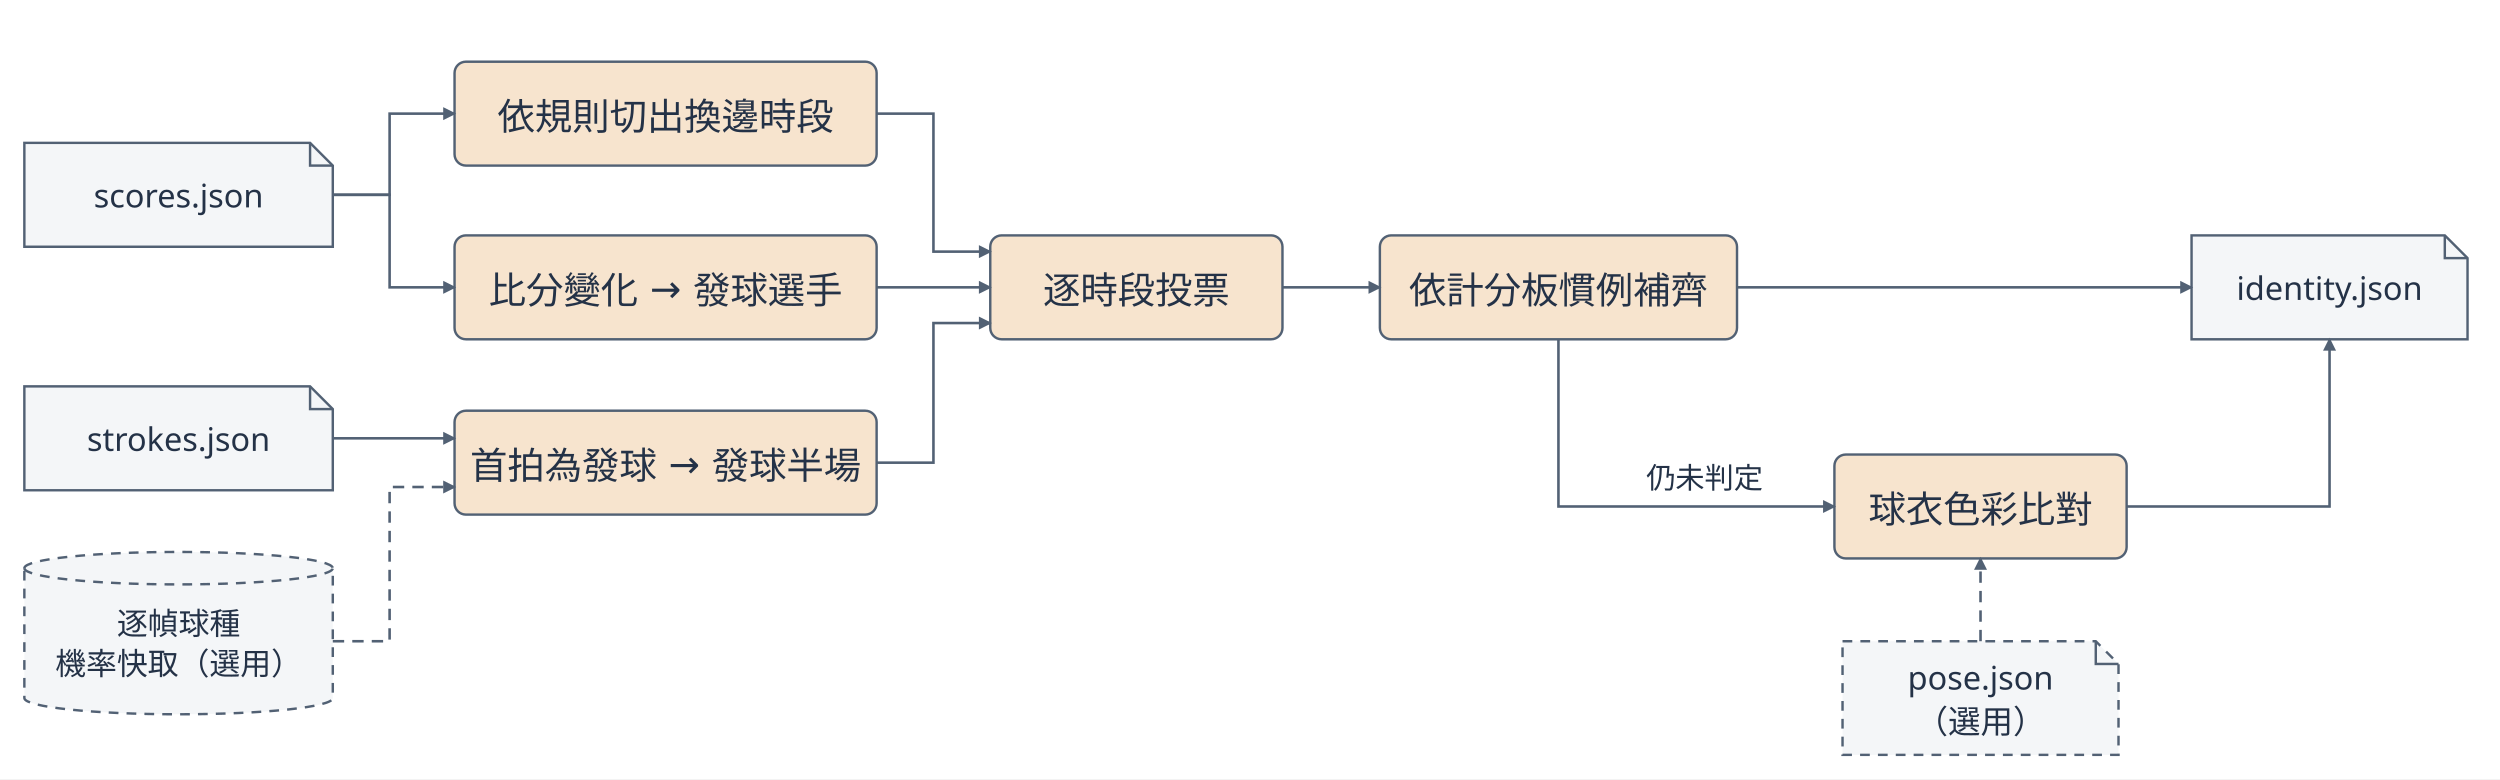
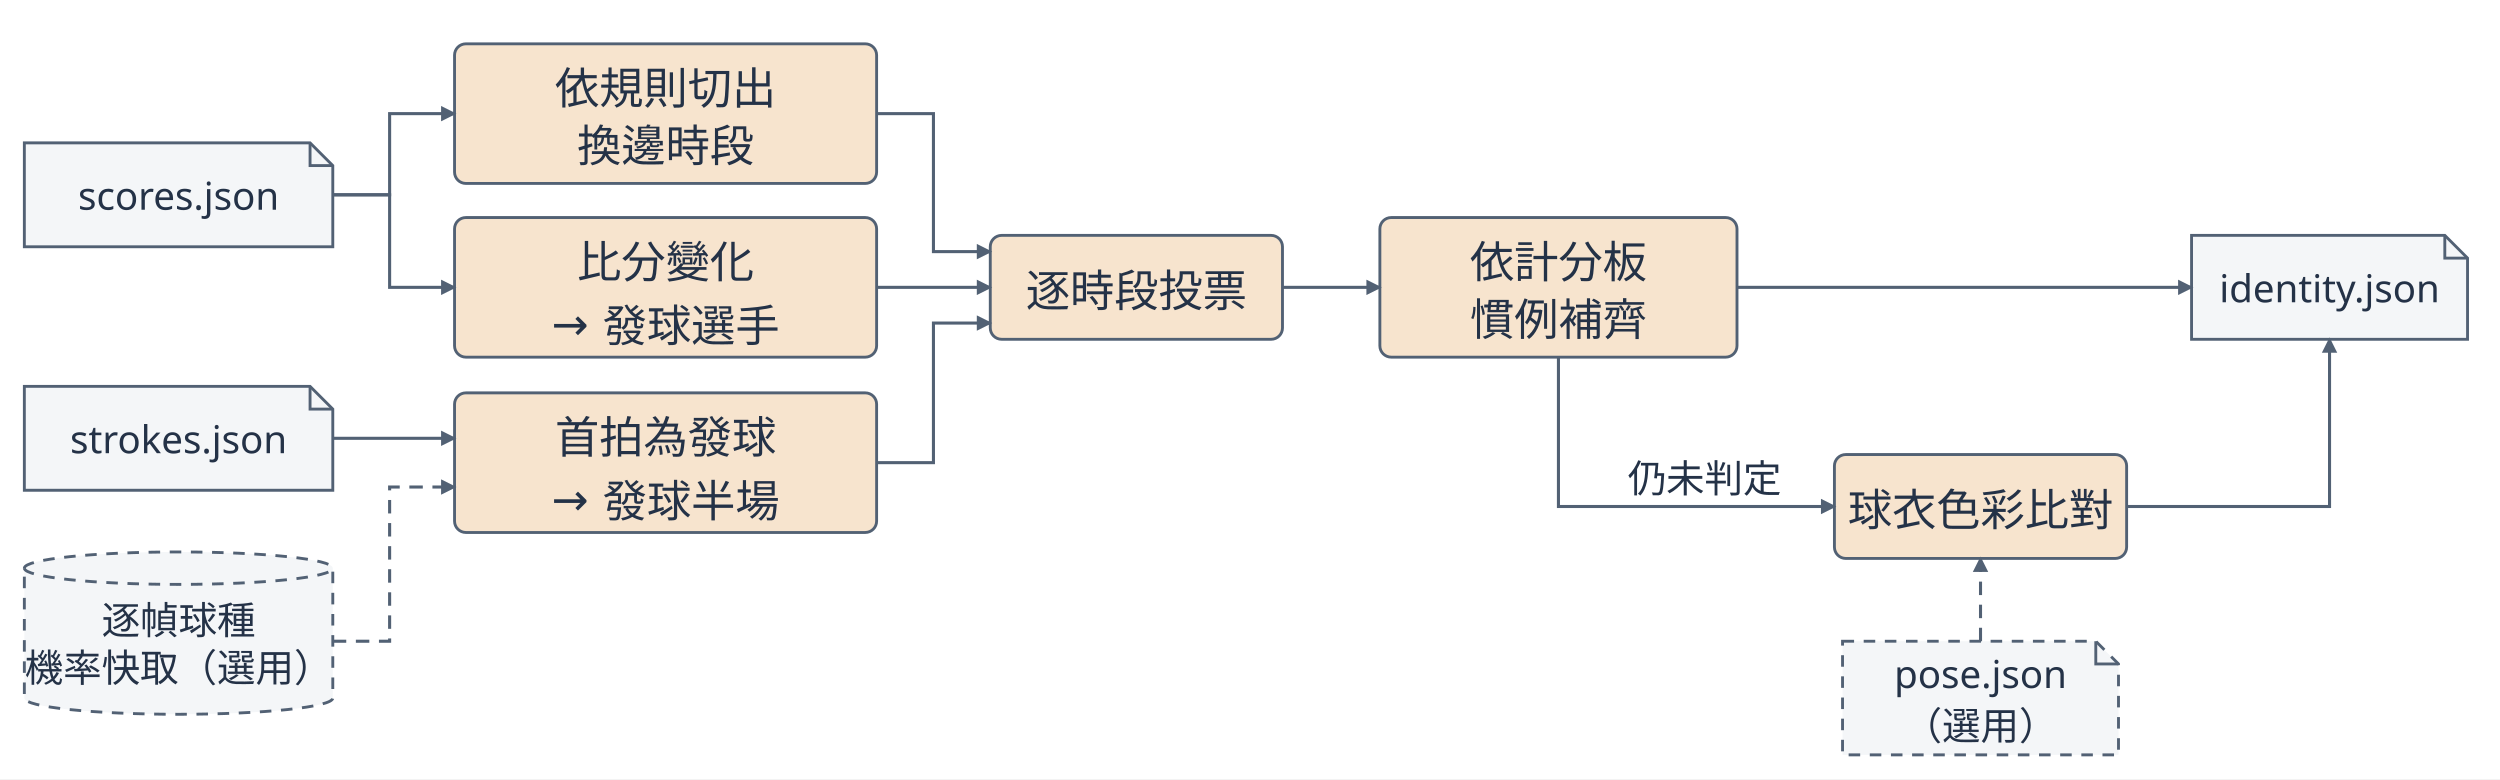
- <svg xmlns="http://www.w3.org/2000/svg" width="1540" height="480" viewBox="0 0 1540 480">
+ <svg xmlns="http://www.w3.org/2000/svg" width="1300" height="405.19" viewBox="0 0 1300 405.19">
  <defs>
    <marker id="arrow" markerWidth="8" markerHeight="8" refX="7" refY="4" orient="auto" markerUnits="userSpaceOnUse">
      <path d="M0 0 L8 4 L0 8 Z" fill="#526174" />
    </marker>
  </defs>
  <rect width="100%" height="100%" fill="white" />
-   <path d="M15 88 H191 L205 102 V152 H15 Z" fill="#F4F6F8" stroke="#526174" stroke-width="1.5" />
-   <path d="M191 88 V102 H205" fill="none" stroke="#526174" stroke-width="1.5" />
-   <text x="110.0" y="120.0" text-anchor="middle" dominant-baseline="central" font-family="Arial Unicode MS" font-size="20" fill="#243247">scores.json</text>
-   <path d="M15 238 H191 L205 252 V302 H15 Z" fill="#F4F6F8" stroke="#526174" stroke-width="1.5" />
-   <path d="M191 238 V252 H205" fill="none" stroke="#526174" stroke-width="1.5" />
-   <text x="110.0" y="270.0" text-anchor="middle" dominant-baseline="central" font-family="Arial Unicode MS" font-size="20" fill="#243247">strokes.json</text>
-   <path d="M15 350 A95.0 10 0 0 1 205 350 V430 A95.0 10 0 0 1 15 430 Z" fill="#F4F6F8" stroke="#526174" stroke-width="1.5" stroke-dasharray="6 5" />
-   <path d="M15 350 A95.0 10 0 0 0 205 350" fill="none" stroke="#526174" stroke-width="1.5" stroke-dasharray="6 5" />
-   <text x="110.0" y="382.65" text-anchor="middle" dominant-baseline="central" font-family="Arial Unicode MS" font-size="19" fill="#243247">逐幀球種</text>
-   <text x="110.0" y="407.35" text-anchor="middle" dominant-baseline="central" font-family="Arial Unicode MS" font-size="19" fill="#243247">機率快取（選用）</text>
-   <rect x="280" y="38" width="260" height="64" rx="7" fill="#F7E4CE" stroke="#526174" stroke-width="1.5" />
-   <text x="410.0" y="70.0" text-anchor="middle" dominant-baseline="central" font-family="Arial Unicode MS" font-size="23" fill="#243247">依規則切出換邊時段</text>
-   <rect x="280" y="145" width="260" height="64" rx="7" fill="#F7E4CE" stroke="#526174" stroke-width="1.5" />
-   <text x="410.0" y="177.0" text-anchor="middle" dominant-baseline="central" font-family="Arial Unicode MS" font-size="23" fill="#243247">比分變化 → 發球選手</text>
-   <rect x="280" y="253" width="260" height="64" rx="7" fill="#F7E4CE" stroke="#526174" stroke-width="1.5" />
-   <text x="410.0" y="285.0" text-anchor="middle" dominant-baseline="central" font-family="Arial Unicode MS" font-size="23" fill="#243247">首拍為發球 → 發球半場</text>
-   <rect x="610" y="145" width="180" height="64" rx="7" fill="#F7E4CE" stroke="#526174" stroke-width="1.5" />
-   <text x="700.0" y="177.0" text-anchor="middle" dominant-baseline="central" font-family="Arial Unicode MS" font-size="23" fill="#243247">逐時段投票</text>
-   <rect x="850" y="145" width="220" height="64" rx="7" fill="#F7E4CE" stroke="#526174" stroke-width="1.5" />
-   <text x="960.0" y="177.0" text-anchor="middle" dominant-baseline="central" font-family="Arial Unicode MS" font-size="23" fill="#243247">依計分板慣例補齊</text>
-   <rect x="1130" y="280" width="180" height="64" rx="7" fill="#F7E4CE" stroke="#526174" stroke-width="1.5" />
-   <text x="1220.0" y="312.0" text-anchor="middle" dominant-baseline="central" font-family="Arial Unicode MS" font-size="23" fill="#243247">球衣色彩比對</text>
-   <path d="M1135 395 H1291 L1305 409 V465 H1135 Z" fill="#F4F6F8" stroke="#526174" stroke-width="1.5" stroke-dasharray="6 5" />
-   <path d="M1291 395 V409 H1305" fill="none" stroke="#526174" stroke-width="1.5" />
-   <text x="1220.0" y="417.0" text-anchor="middle" dominant-baseline="central" font-family="Arial Unicode MS" font-size="20" fill="#243247">pose.json</text>
-   <text x="1220.0" y="443.0" text-anchor="middle" dominant-baseline="central" font-family="Arial Unicode MS" font-size="20" fill="#243247">（選用）</text>
-   <path d="M1350 145 H1506 L1520 159 V209 H1350 Z" fill="#F4F6F8" stroke="#526174" stroke-width="1.5" />
-   <path d="M1506 145 V159 H1520" fill="none" stroke="#526174" stroke-width="1.5" />
-   <text x="1435.0" y="177.0" text-anchor="middle" dominant-baseline="central" font-family="Arial Unicode MS" font-size="20" fill="#243247">identity.json</text>
-   <polyline points="205,120 240,120 240,70 280,70" fill="none" stroke="#526174" stroke-width="1.6" marker-end="url(#arrow)" />
-   <polyline points="205,120 240,120 240,177 280,177" fill="none" stroke="#526174" stroke-width="1.6" marker-end="url(#arrow)" />
-   <polyline points="205,270 280,270" fill="none" stroke="#526174" stroke-width="1.6" marker-end="url(#arrow)" />
-   <polyline points="205,395 240,395 240,300 280,300" fill="none" stroke="#526174" stroke-width="1.6" marker-end="url(#arrow)" stroke-dasharray="7 5" />
-   <polyline points="540,70 575,70 575,155 610,155" fill="none" stroke="#526174" stroke-width="1.6" marker-end="url(#arrow)" />
-   <polyline points="540,177 610,177" fill="none" stroke="#526174" stroke-width="1.6" marker-end="url(#arrow)" />
-   <polyline points="540,285 575,285 575,199 610,199" fill="none" stroke="#526174" stroke-width="1.6" marker-end="url(#arrow)" />
-   <polyline points="790,177 850,177" fill="none" stroke="#526174" stroke-width="1.6" marker-end="url(#arrow)" />
-   <polyline points="1070,177 1350,177" fill="none" stroke="#526174" stroke-width="1.6" marker-end="url(#arrow)" />
-   <polyline points="960,209 960,312 1130,312" fill="none" stroke="#526174" stroke-width="1.6" marker-end="url(#arrow)" />
-   <text x="1050.0" y="293.0" text-anchor="middle" dominant-baseline="central" font-family="Arial Unicode MS" font-size="18" fill="#243247">仍未判定</text>
-   <polyline points="1220,395 1220,344" fill="none" stroke="#526174" stroke-width="1.6" marker-end="url(#arrow)" stroke-dasharray="7 5" />
-   <polyline points="1310,312 1435,312 1435,209" fill="none" stroke="#526174" stroke-width="1.6" marker-end="url(#arrow)" />
+   <path d="M12.66 74.29 H161.23 L173.05 86.1 V128.31 H12.66 Z" fill="#F4F6F8" stroke="#526174" stroke-width="1.5" />
+   <path d="M161.23 74.29 V86.1 H173.05" fill="none" stroke="#526174" stroke-width="1.5" />
+   <text x="92.86" y="101.3" text-anchor="middle" dominant-baseline="central" font-family="Arial Unicode MS" font-size="20" fill="#243247">scores.json</text>
+   <path d="M12.66 200.91 H161.23 L173.05 212.73 V254.94 H12.66 Z" fill="#F4F6F8" stroke="#526174" stroke-width="1.5" />
+   <path d="M161.23 200.91 V212.73 H173.05" fill="none" stroke="#526174" stroke-width="1.5" />
+   <text x="92.86" y="227.92" text-anchor="middle" dominant-baseline="central" font-family="Arial Unicode MS" font-size="20" fill="#243247">strokes.json</text>
+   <path d="M12.66 295.45 A80.19 8.44 0 0 1 173.05 295.45 V362.99 A80.19 8.44 0 0 1 12.66 362.99 Z" fill="#F4F6F8" stroke="#526174" stroke-width="1.5" stroke-dasharray="6 5" />
+   <path d="M12.66 295.45 A80.19 8.44 0 0 0 173.05 295.45" fill="none" stroke="#526174" stroke-width="1.5" stroke-dasharray="6 5" />
+   <text x="92.86" y="321.09" text-anchor="middle" dominant-baseline="central" font-family="Arial Unicode MS" font-size="20" fill="#243247">逐幀球種</text>
+   <text x="92.86" y="345.79" text-anchor="middle" dominant-baseline="central" font-family="Arial Unicode MS" font-size="20" fill="#243247">機率快取（選用）</text>
+   <rect x="236.36" y="22.79" width="219.48" height="72.6" rx="5.91" fill="#F7E4CE" stroke="#526174" stroke-width="1.5" />
+   <text x="346.1" y="44.14" text-anchor="middle" dominant-baseline="central" font-family="Arial Unicode MS" font-size="23" fill="#243247">依規則切出</text>
+   <text x="346.1" y="74.04" text-anchor="middle" dominant-baseline="central" font-family="Arial Unicode MS" font-size="23" fill="#243247">換邊時段</text>
+   <rect x="236.36" y="113.12" width="219.48" height="72.6" rx="5.91" fill="#F7E4CE" stroke="#526174" stroke-width="1.5" />
+   <text x="346.1" y="134.47" text-anchor="middle" dominant-baseline="central" font-family="Arial Unicode MS" font-size="23" fill="#243247">比分變化</text>
+   <text x="346.1" y="164.37" text-anchor="middle" dominant-baseline="central" font-family="Arial Unicode MS" font-size="23" fill="#243247">→ 發球選手</text>
+   <rect x="236.36" y="204.29" width="219.48" height="72.6" rx="5.91" fill="#F7E4CE" stroke="#526174" stroke-width="1.5" />
+   <text x="346.1" y="225.63" text-anchor="middle" dominant-baseline="central" font-family="Arial Unicode MS" font-size="23" fill="#243247">首拍為發球</text>
+   <text x="346.1" y="255.53" text-anchor="middle" dominant-baseline="central" font-family="Arial Unicode MS" font-size="23" fill="#243247">→ 發球半場</text>
+   <rect x="514.94" y="122.4" width="151.95" height="54.03" rx="5.91" fill="#F7E4CE" stroke="#526174" stroke-width="1.5" />
+   <text x="590.91" y="149.42" text-anchor="middle" dominant-baseline="central" font-family="Arial Unicode MS" font-size="23" fill="#243247">逐時段投票</text>
+   <rect x="717.53" y="113.12" width="185.71" height="72.6" rx="5.91" fill="#F7E4CE" stroke="#526174" stroke-width="1.5" />
+   <text x="810.39" y="134.47" text-anchor="middle" dominant-baseline="central" font-family="Arial Unicode MS" font-size="23" fill="#243247">依計分板</text>
+   <text x="810.39" y="164.37" text-anchor="middle" dominant-baseline="central" font-family="Arial Unicode MS" font-size="23" fill="#243247">慣例補齊</text>
+   <rect x="953.9" y="236.36" width="151.95" height="54.03" rx="5.91" fill="#F7E4CE" stroke="#526174" stroke-width="1.5" />
+   <text x="1029.87" y="263.38" text-anchor="middle" dominant-baseline="central" font-family="Arial Unicode MS" font-size="23" fill="#243247">球衣色彩比對</text>
+   <path d="M958.12 333.44 H1089.81 L1101.62 345.26 V392.53 H958.12 Z" fill="#F4F6F8" stroke="#526174" stroke-width="1.5" stroke-dasharray="6 5" />
+   <path d="M1089.81 333.44 V345.26 H1101.62" fill="none" stroke="#526174" stroke-width="1.5" />
+   <text x="1029.87" y="349.99" text-anchor="middle" dominant-baseline="central" font-family="Arial Unicode MS" font-size="20" fill="#243247">pose.json</text>
+   <text x="1029.87" y="375.99" text-anchor="middle" dominant-baseline="central" font-family="Arial Unicode MS" font-size="20" fill="#243247">（選用）</text>
+   <path d="M1139.61 122.4 H1271.3 L1283.12 134.22 V176.43 H1139.61 Z" fill="#F4F6F8" stroke="#526174" stroke-width="1.5" />
+   <path d="M1271.3 122.4 V134.22 H1283.12" fill="none" stroke="#526174" stroke-width="1.5" />
+   <text x="1211.36" y="149.42" text-anchor="middle" dominant-baseline="central" font-family="Arial Unicode MS" font-size="20" fill="#243247">identity.json</text>
+   <polyline points="173.05,101.3 202.6,101.3 202.6,59.09 236.36,59.09" fill="none" stroke="#526174" stroke-width="1.6" marker-end="url(#arrow)" />
+   <polyline points="173.05,101.3 202.6,101.3 202.6,149.42 236.36,149.42" fill="none" stroke="#526174" stroke-width="1.6" marker-end="url(#arrow)" />
+   <polyline points="173.05,227.92 236.36,227.92" fill="none" stroke="#526174" stroke-width="1.6" marker-end="url(#arrow)" />
+   <polyline points="173.05,333.44 202.6,333.44 202.6,253.25 236.36,253.25" fill="none" stroke="#526174" stroke-width="1.6" marker-end="url(#arrow)" stroke-dasharray="7 5" />
+   <polyline points="455.84,59.09 485.39,59.09 485.39,130.84 514.94,130.84" fill="none" stroke="#526174" stroke-width="1.6" marker-end="url(#arrow)" />
+   <polyline points="455.84,149.42 514.94,149.42" fill="none" stroke="#526174" stroke-width="1.6" marker-end="url(#arrow)" />
+   <polyline points="455.84,240.58 485.39,240.58 485.39,167.99 514.94,167.99" fill="none" stroke="#526174" stroke-width="1.6" marker-end="url(#arrow)" />
+   <polyline points="666.88,149.42 717.53,149.42" fill="none" stroke="#526174" stroke-width="1.6" marker-end="url(#arrow)" />
+   <polyline points="903.25,149.42 1139.61,149.42" fill="none" stroke="#526174" stroke-width="1.6" marker-end="url(#arrow)" />
+   <polyline points="810.39,185.71 810.39,263.38 953.9,263.38" fill="none" stroke="#526174" stroke-width="1.6" marker-end="url(#arrow)" />
+   <text x="886.36" y="247.34" text-anchor="middle" dominant-baseline="central" font-family="Arial Unicode MS" font-size="20" fill="#243247">仍未判定</text>
+   <polyline points="1029.87,333.44 1029.87,290.39" fill="none" stroke="#526174" stroke-width="1.6" marker-end="url(#arrow)" stroke-dasharray="7 5" />
+   <polyline points="1105.84,263.38 1211.36,263.38 1211.36,176.43" fill="none" stroke="#526174" stroke-width="1.6" marker-end="url(#arrow)" />
</svg>
